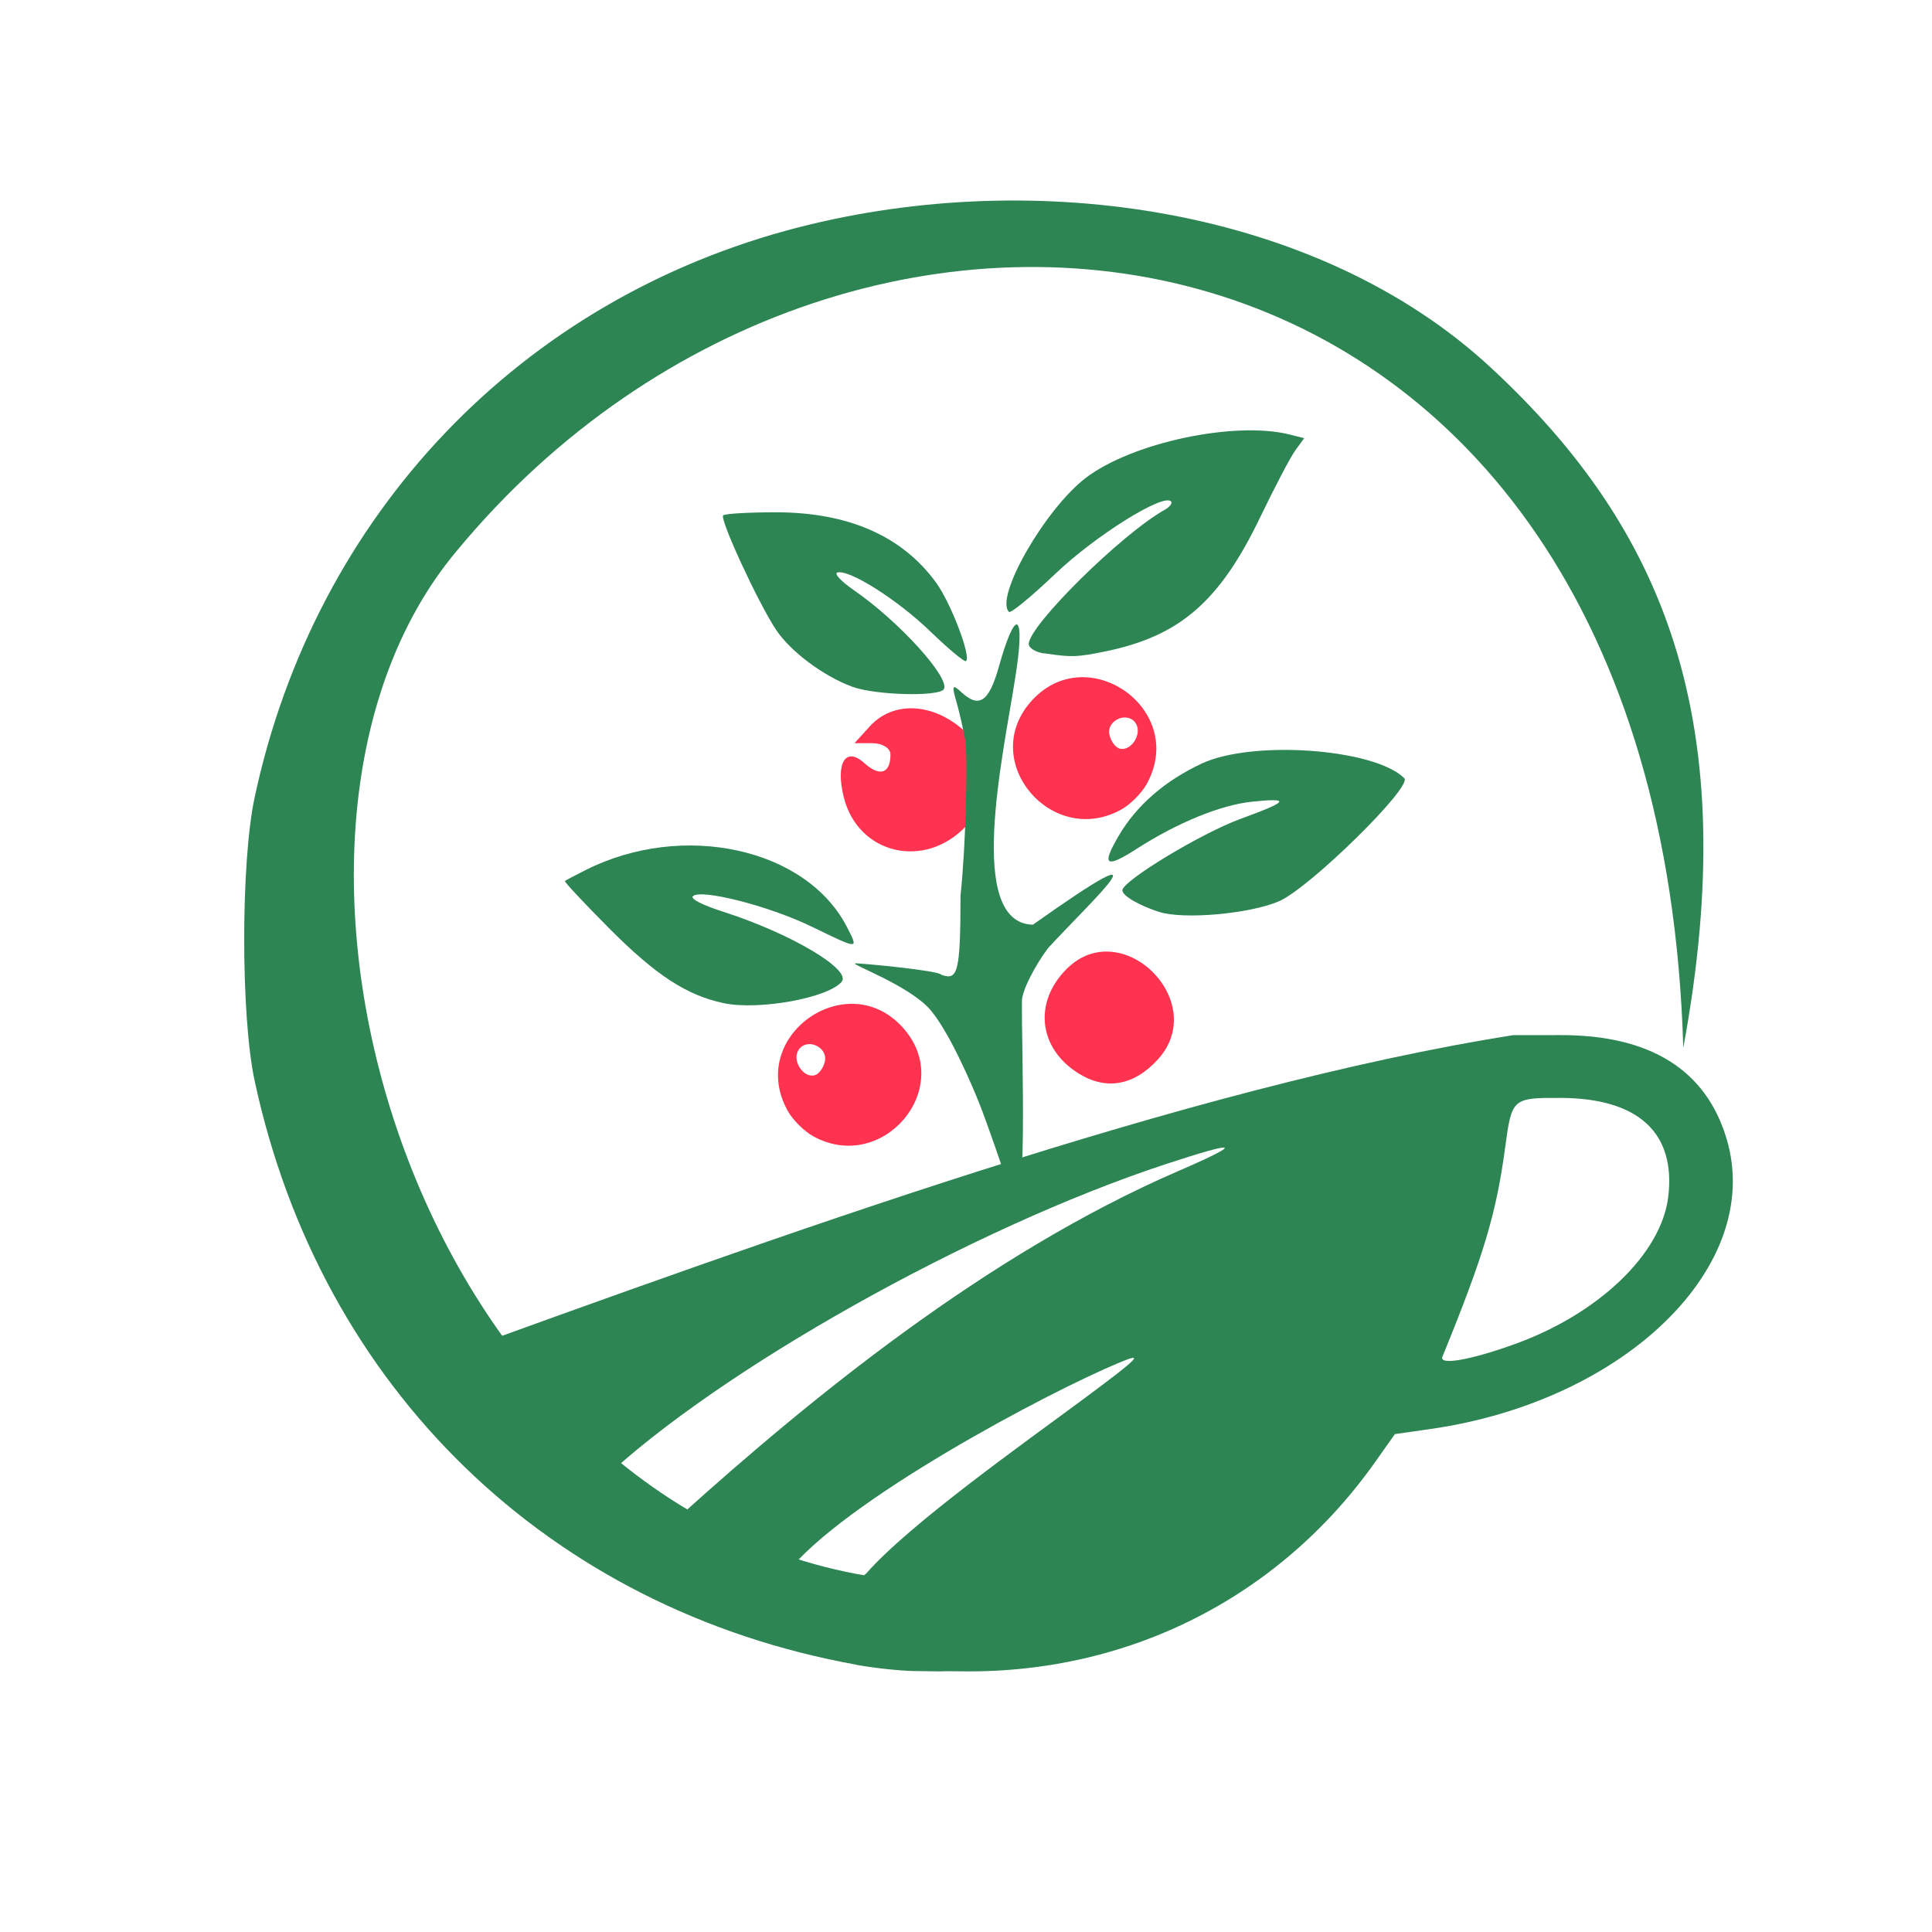
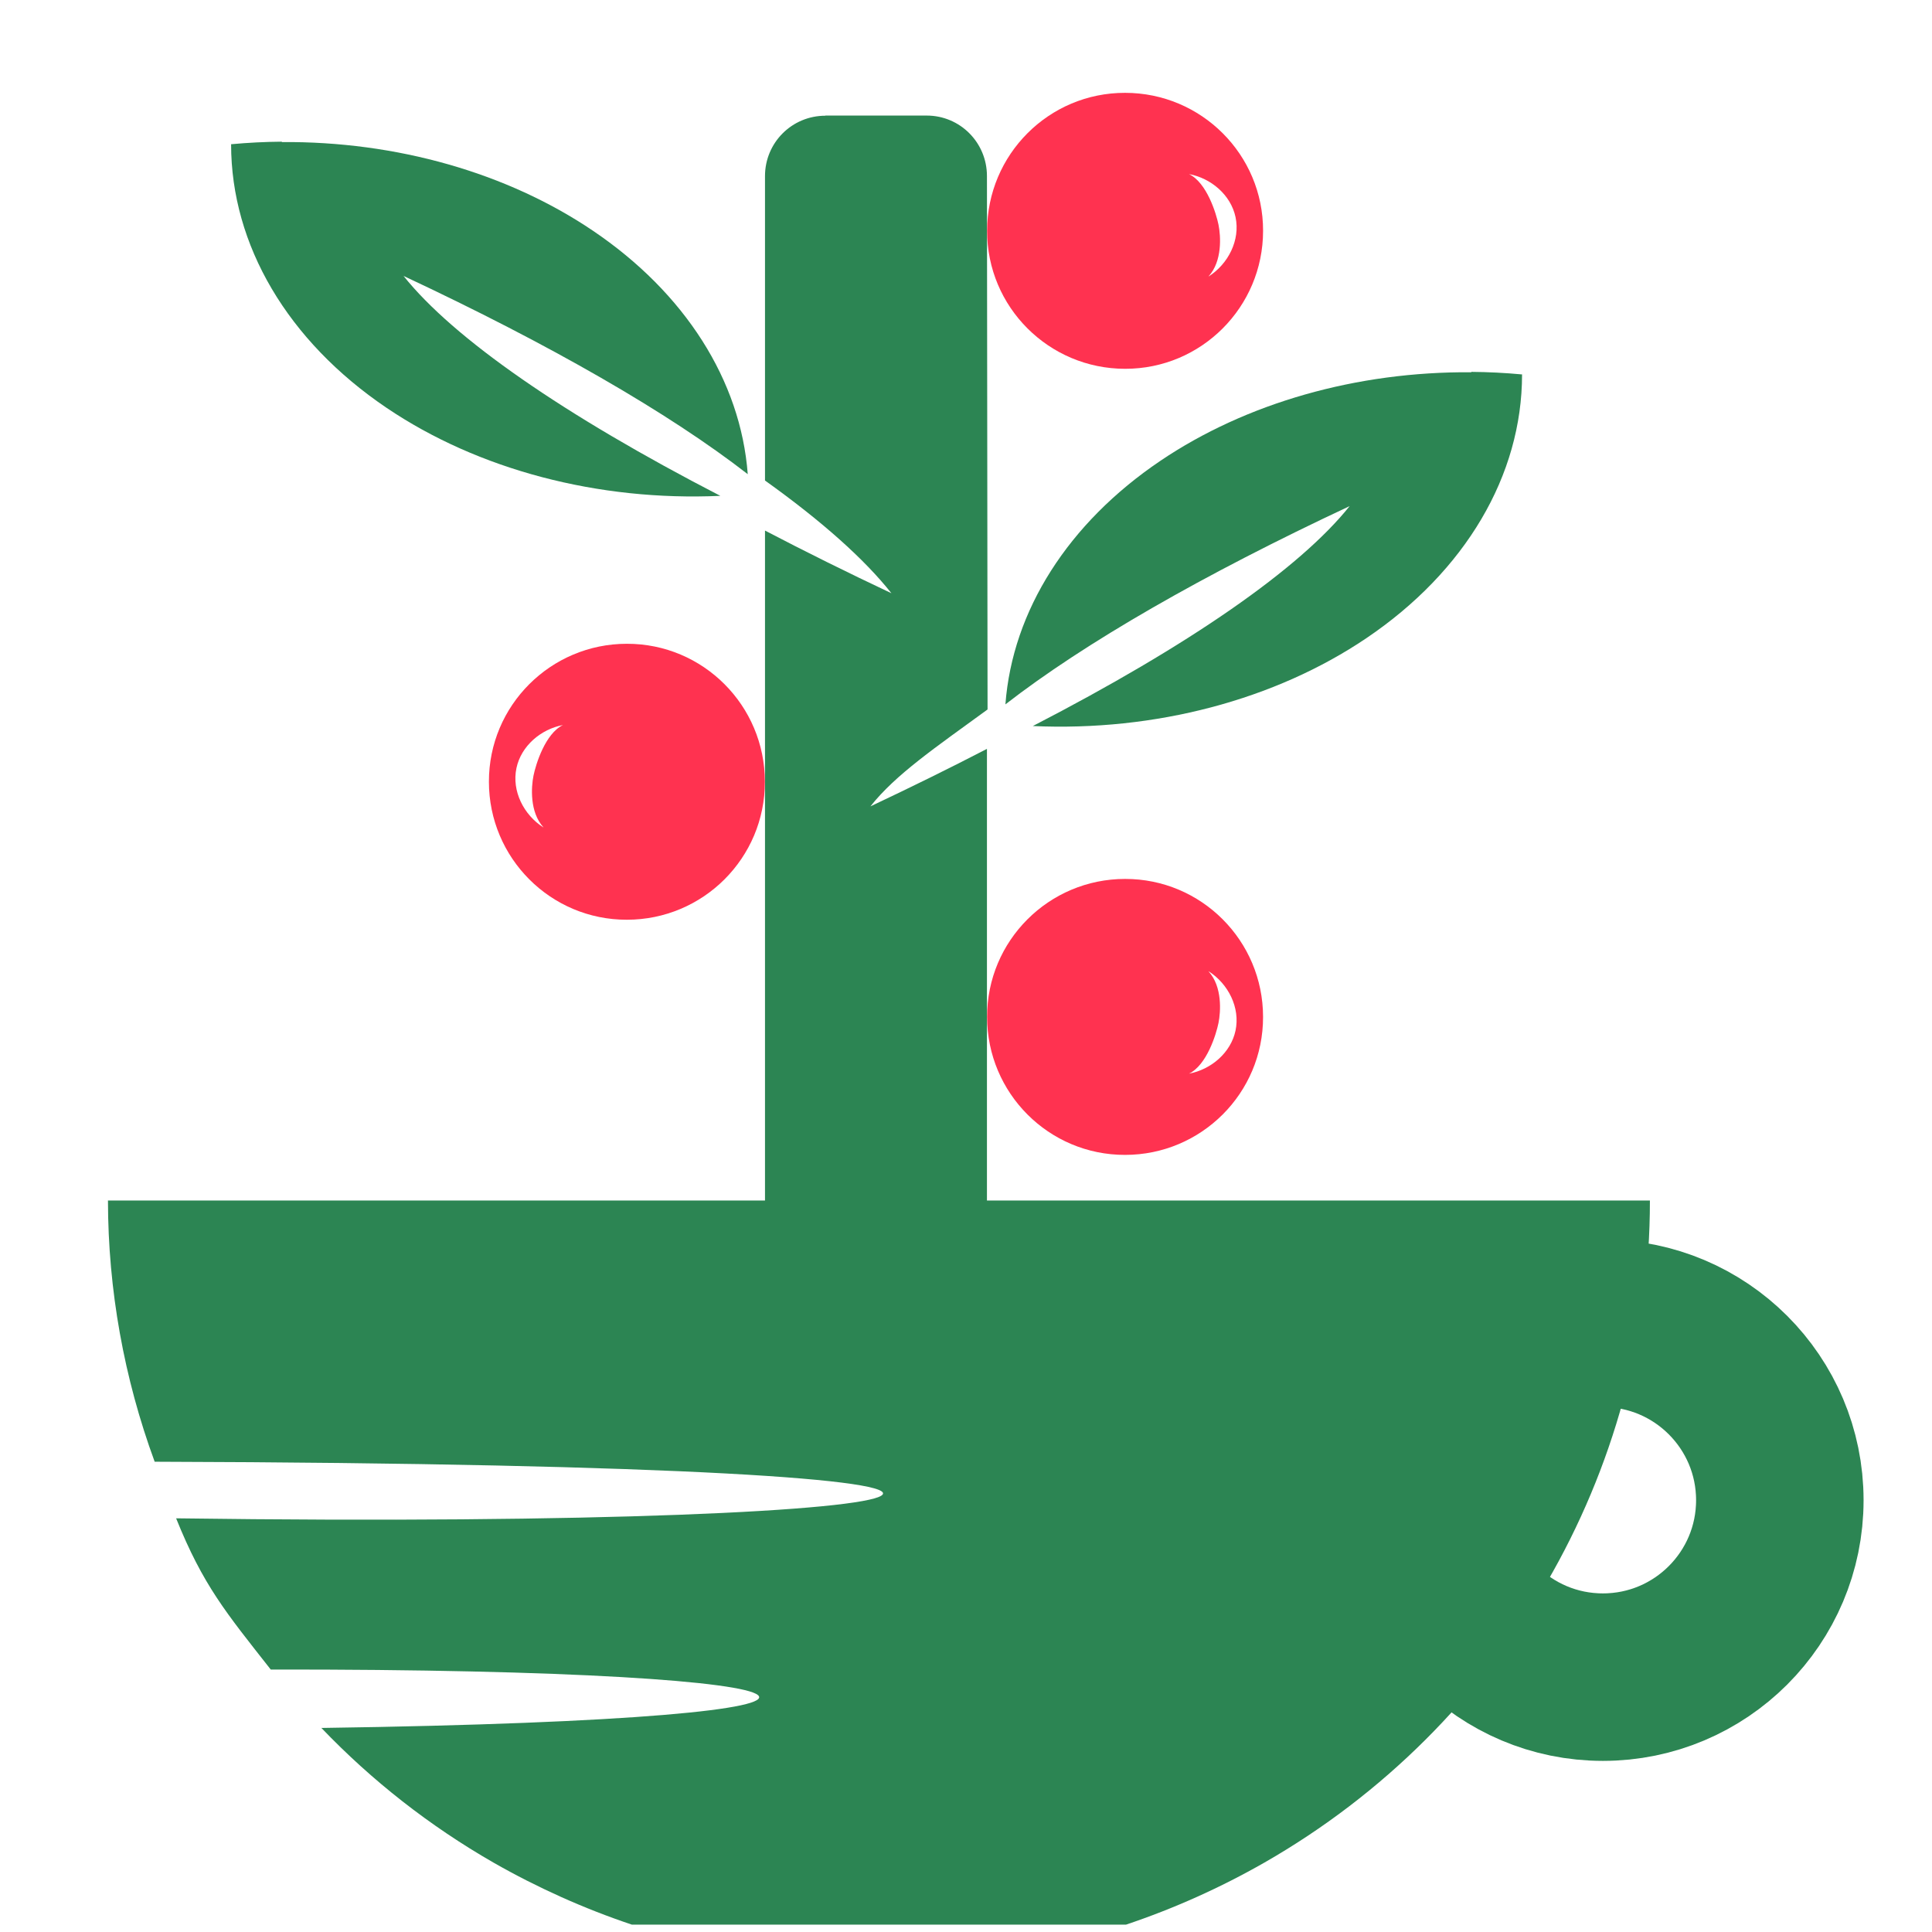
- <svg xmlns="http://www.w3.org/2000/svg" version="1.1" id="svg2" width="100%" height="100%" viewBox="0 0 64 64" xml:space="preserve">
-   <defs id="defs6" />
-   <g id="g8" transform="matrix(2.573482,0,0,2.573482,-1047.78,-491.5244)" style="stroke-width:0.389">
-     <g id="g16664" transform="matrix(0.8545586,0,0,0.8545586,61.58891,29.03458)" style="stroke-width:0.455">
-       <path id="path16991" style="fill:#ff3250;fill-opacity:1;stroke:none;stroke-width:0.455;stroke-opacity:1" d="m 417.173,204.647 c -0.722,0.018 -1.39,0.799 -0.941,1.61 0.075,0.136 0.248,0.309 0.384,0.384 1.036,0.574 2.135,-0.705 1.379,-1.604 -0.209,-0.248 -0.461,-0.366 -0.715,-0.387 -0.036,-0.004 -0.071,-0.004 -0.107,-0.004 z m -0.609,0.606 c 0.126,0.004 0.258,0.111 0.23,0.256 -0.019,0.095 -0.085,0.19 -0.147,0.211 -0.172,0.057 -0.353,-0.212 -0.253,-0.375 0.029,-0.047 0.071,-0.075 0.117,-0.085 0.017,-0.004 0.035,-0.006 0.053,-0.006 z" />
-       <path style="fill:#ff3250;fill-opacity:1;stroke:none;stroke-width:0.455;stroke-opacity:1" d="m 421.11,203.863 c -0.23,-0.021 -0.469,0.052 -0.676,0.259 -0.503,0.503 -0.423,1.197 0.18,1.573 0.415,0.259 0.835,0.184 1.195,-0.211 0.593,-0.651 -0.009,-1.558 -0.699,-1.621 z" id="path16987" />
-       <path style="display:inline;fill:#2c8553;fill-opacity:1;stroke-width:0.455" d="m 420.091,199.369 c -0.125,-0.019 -0.227,-0.083 -0.227,-0.142 0,-0.277 1.398,-1.658 2.045,-2.02 0.08,-0.045 0.123,-0.102 0.097,-0.129 -0.121,-0.121 -1.146,0.522 -1.746,1.095 -0.356,0.34 -0.668,0.596 -0.694,0.57 -0.219,-0.219 0.541,-1.546 1.155,-2.017 0.695,-0.532 2.244,-0.862 3.071,-0.655 l 0.221,0.056 -0.133,0.182 c -0.073,0.1 -0.312,0.555 -0.531,1.01 -0.606,1.262 -1.204,1.783 -2.311,2.015 -0.441,0.092 -0.531,0.095 -0.947,0.032 z" id="path16968" />
-       <path style="display:inline;fill:#2c8553;fill-opacity:1;stroke-width:0.455" d="m 417.209,199.872 c -0.439,-0.161 -0.936,-0.533 -1.154,-0.863 -0.272,-0.412 -0.85,-1.665 -0.794,-1.72 0.025,-0.025 0.382,-0.046 0.794,-0.046 1.091,0 1.905,0.358 2.415,1.062 0.221,0.306 0.526,1.103 0.45,1.179 -0.021,0.021 -0.262,-0.179 -0.536,-0.444 -0.497,-0.481 -1.233,-0.946 -1.405,-0.889 -0.05,0.017 0.064,0.137 0.253,0.267 0.675,0.465 1.455,1.324 1.352,1.49 -0.071,0.115 -1.031,0.09 -1.374,-0.036 z" id="path16966" />
-       <path style="display:inline;fill:#2c8553;fill-opacity:1;stroke-width:0.455" d="m 421.828,203.263 c -0.307,-0.1 -0.554,-0.245 -0.554,-0.325 0,-0.143 1.188,-0.861 1.782,-1.078 0.724,-0.264 0.761,-0.319 0.171,-0.258 -0.47,0.049 -1.121,0.314 -1.737,0.71 -0.471,0.302 -0.535,0.254 -0.269,-0.2 0.266,-0.453 0.691,-0.823 1.245,-1.083 0.767,-0.36 2.608,-0.227 3.055,0.22 0.127,0.127 -1.427,1.653 -1.886,1.852 -0.44,0.191 -1.442,0.28 -1.808,0.161 z" id="path16964" />
-       <path style="display:inline;fill:#2c8553;fill-opacity:1;stroke-width:0.455" d="m 415.271,204.637 c -0.559,-0.117 -1.026,-0.422 -1.73,-1.13 -0.377,-0.379 -0.676,-0.699 -0.664,-0.71 0.012,-0.011 0.154,-0.086 0.314,-0.166 1.464,-0.738 3.329,-0.329 3.937,0.864 0.173,0.339 0.188,0.339 -0.547,-0.017 -0.632,-0.306 -1.66,-0.568 -1.776,-0.452 -0.04,0.04 0.141,0.132 0.457,0.234 1.011,0.324 1.936,0.871 1.784,1.054 -0.203,0.244 -1.246,0.434 -1.776,0.323 z" id="path16962" />
-       <g id="g418" transform="matrix(0.06135803,0,0,0.06135803,407.056,180.2705)" style="stroke-width:7.411" />
-       <path id="path621" style="fill:#2c8553;fill-opacity:1;stroke:none;stroke-width:0.455;stroke-opacity:1" d="m 410.819,210.05 c 0.835,0.749 1.701,2.634 2.608,1.783 1.756,-1.665 5.575,-3.809 8.499,-4.771 0.556,-0.183 0.853,-0.265 0.887,-0.248 0.034,0.017 -0.193,0.134 -0.688,0.348 -2.914,1.26 -5.583,3.461 -7.498,5.185 -0.669,0.771 1.075,1.48 1.58,0.888 0.844,-1.094 3.933,-2.73 5.019,-3.183 0.38,-0.159 0.323,-0.09 -0.545,0.553 -0.868,0.644 -2.612,1.877 -3.261,2.618 -1.094,0.96 1.925,1.564 0.103,1.29 -2.899,-0.523 -5.337,-1.989 -7.048,-4.117 -0.011,0.013 -0.021,0.024 -0.032,0.036 1.921,2.344 4.739,3.941 7.741,4.232 2.761,0.268 5.319,-0.886 6.896,-3.113 l 0.299,-0.423 0.524,-0.075 c 2.949,-0.418 5.041,-2.462 4.473,-4.371 -0.309,-1.04 -1.151,-1.566 -2.5,-1.564 l -0.716,8.9e-4 c -4.891,0.773 -11.131,3.045 -16.343,4.931 z m 17.06,-3.986 c 1.167,0.005 1.732,0.525 1.618,1.486 -0.102,0.858 -1.041,1.762 -2.306,2.22 -0.673,0.243 -1.151,0.327 -1.096,0.192 0.623,-1.526 0.811,-2.154 0.946,-3.159 0.098,-0.733 0.109,-0.742 0.838,-0.739 z" />
-       <path style="display:inline;fill:#2c8553;fill-opacity:1;stroke-width:0.455" d="m 417.269,214.602 c -4.64,-0.838 -8.072,-4.168 -9.066,-8.798 -0.209,-0.974 -0.209,-3.287 -1.3e-4,-4.264 0.913,-4.27 4.014,-7.519 8.2,-8.591 3.574,-0.915 7.824,-0.294 10.424,2.117 2.602,2.413 3.81,5.311 2.896,10.244 -0.378,-13.144 -12.497,-14.707 -18.47,-7.492 -3.656,4.343 -0.617,14.61 6.506,15.493 0.784,0.082 2.029,1.357 1.719,1.366 l -0.957,0.025 -0.383,-0.005 c -0.211,-0.003 -0.601,-0.045 -0.868,-0.093 z" id="path619" />
-       <path id="path1625" style="fill:#ff3250;fill-opacity:1;stroke:none;stroke-width:0.455;stroke-opacity:1" d="m 420.699,199.727 c 0.722,0.018 1.39,0.799 0.941,1.61 -0.075,0.136 -0.248,0.309 -0.384,0.384 -1.036,0.574 -2.135,-0.705 -1.379,-1.604 0.209,-0.248 0.461,-0.366 0.715,-0.387 0.036,-0.004 0.071,-0.004 0.107,-0.004 z m 0.609,0.606 c -0.126,0.004 -0.258,0.111 -0.23,0.256 0.019,0.095 0.085,0.19 0.147,0.211 0.172,0.057 0.353,-0.212 0.253,-0.375 -0.029,-0.047 -0.071,-0.075 -0.117,-0.085 -0.017,-0.004 -0.035,-0.006 -0.053,-0.006 z" />
-       <path d="m 419.041,200.689 c -0.475,-0.561 -1.177,-0.658 -1.574,-0.219 l -0.228,0.251 h 0.27 c 0.149,0 0.272,0.076 0.272,0.168 0,0.29 -0.161,0.343 -0.396,0.13 -0.282,-0.255 -0.435,0.006 -0.307,0.517 0.216,0.862 1.223,1.096 1.846,0.429" style="fill:#ff3250;fill-opacity:1;stroke:none;stroke-width:0.455;stroke-opacity:1" id="path1635" />
-       <path d="m 419.681,198.932 c -0.053,0.003 -0.148,0.211 -0.267,0.636 -0.15,0.535 -0.299,0.633 -0.572,0.379 -0.127,-0.119 -0.139,-0.093 -0.069,0.145 0.046,0.159 0.111,0.444 0.143,0.635 0.022,0.368 0.003,1.497 -0.08,2.291 0,1.181 -0.047,1.277 -0.289,1.191 -0.04,-0.065 -1.193,-0.172 -1.291,-0.172 -0.119,0 0.817,0.332 1.132,0.708 0.282,0.337 0.612,1.101 0.731,1.402 0.12,0.301 0.336,0.937 0.466,1.314 0.281,0.812 0.168,-2.16 0.176,-2.858 0.002,-0.163 0.206,-0.547 0.395,-0.797 0.663,-0.721 1.93,-1.88 -0.23,-0.351 -1.01,-0.025 -0.453,-2.527 -0.272,-3.68 0.084,-0.51 0.089,-0.795 0.04,-0.836 v -0.002 c -0.003,-0.003 -0.009,-0.006 -0.015,-0.006 z" style="fill:#2c8553;fill-opacity:1;stroke:none;stroke-width:0.455;stroke-opacity:1" id="path17087" />
+ <svg xmlns="http://www.w3.org/2000/svg" xmlns:xlink="http://www.w3.org/1999/xlink" version="1.1" viewBox="0 0 12.7 12.7">
+   <g transform="translate(-.4253 .11667)" fill="#2c8553">
+     <path d="m1.135 7.776c8.837e-4 0.585 0.105 1.166 0.307 1.716 6.994 0.02 5.701 0.448 0.141 0.372 0.177 0.44 0.328 0.62 0.622 0.994 3.957-0.005 4.472 0.325 0.333 0.384 0.332 0.347 0.713 0.645 1.131 0.885 0.289 0.165 0.594 0.302 0.91 0.408h3.248c0.316-0.106 0.621-0.243 0.91-0.408 1.568-0.898 2.534-2.557 2.534-4.352h-10.137z" stop-color="#000000" stroke-miterlimit="2" stroke-width=".794" />
+     <path d="m5.851 0.644c-0.22 0-0.397 0.177-0.397 0.397v2.001a8.386 1.761 18.095 0 1 0.831 0.741 8.386 1.761 18.095 0 1-0.831-0.412v4.736c0 0.22 0.177 0.396 0.397 0.396h0.666c0.22 0 0.396-0.177 0.396-0.396v-3.301c-0.243 0.126-0.499 0.252-0.766 0.378 0.167-0.211 0.429-0.388 0.77-0.637l-0.004-3.507c-2.646e-4 -0.22-0.177-0.397-0.396-0.397h-0.666z" stop-color="#000000" />
+     <path id="path1734" d="m7.821 5.661c-0.501-3.5e-5 -0.908 0.406-0.907 0.907-3.5e-5 0.501 0.406 0.908 0.907 0.907 0.501 3.51e-5 0.908-0.406 0.907-0.907 3.51e-5 -0.501-0.406-0.908-0.907-0.907zm0.549 0.607c0.129 0.082 0.209 0.239 0.177 0.39-0.031 0.146-0.161 0.256-0.306 0.283 0.117-0.056 0.179-0.259 0.194-0.333s0.026-0.239-0.065-0.339z" fill="#ff3250" stop-color="#000000" />
+     <g id="g1973" transform="matrix(2.0951 0 0 2.0951 -7.4172 -4.3667)" stroke-width=".477">
+       <g transform="translate(-2.5862 .69055)" stroke-width=".477">
+         <path d="m10.946 2.506a1.449 1.105 0 0 0-0.976 0.278 1.449 1.105 0 0 0-0.486 0.764 0.722 3.457 72.025 0 1 1.08-0.622 0.722 3.457 72.025 0 1-0.994 0.69 1.449 1.105 0 0 0 1.047-0.276 1.449 1.105 0 0 0 0.488-0.827l4.94e-4 -2.467e-4a1.449 1.105 0 0 0-4.94e-4 0 1.449 1.105 0 0 0 0-2.466e-4l-4.93e-4 2.466e-4a1.449 1.105 0 0 0-0.159-0.008z" stop-color="#000000" stroke-miterlimit="2" stroke-width=".379" />
+       </g>
    </g>
+     <g transform="translate(0 .56083)" stroke-width=".684">
+       <use transform="matrix(-1 0 0 1 12.375 -2.074)" xlink:href="#g1973" />
+       <use transform="rotate(180 6.1836 5.5147)" xlink:href="#path1734" />
+       <use transform="matrix(1 0 0 -1 .00013035 7.4078)" xlink:href="#path1734" />
+     </g>
+     <circle cx="10.962" cy="9.745" r="1.163" fill="none" stop-color="#000000" stroke="#2c8553" stroke-miterlimit="2" stroke-width="1.101" />
  </g>
</svg>
